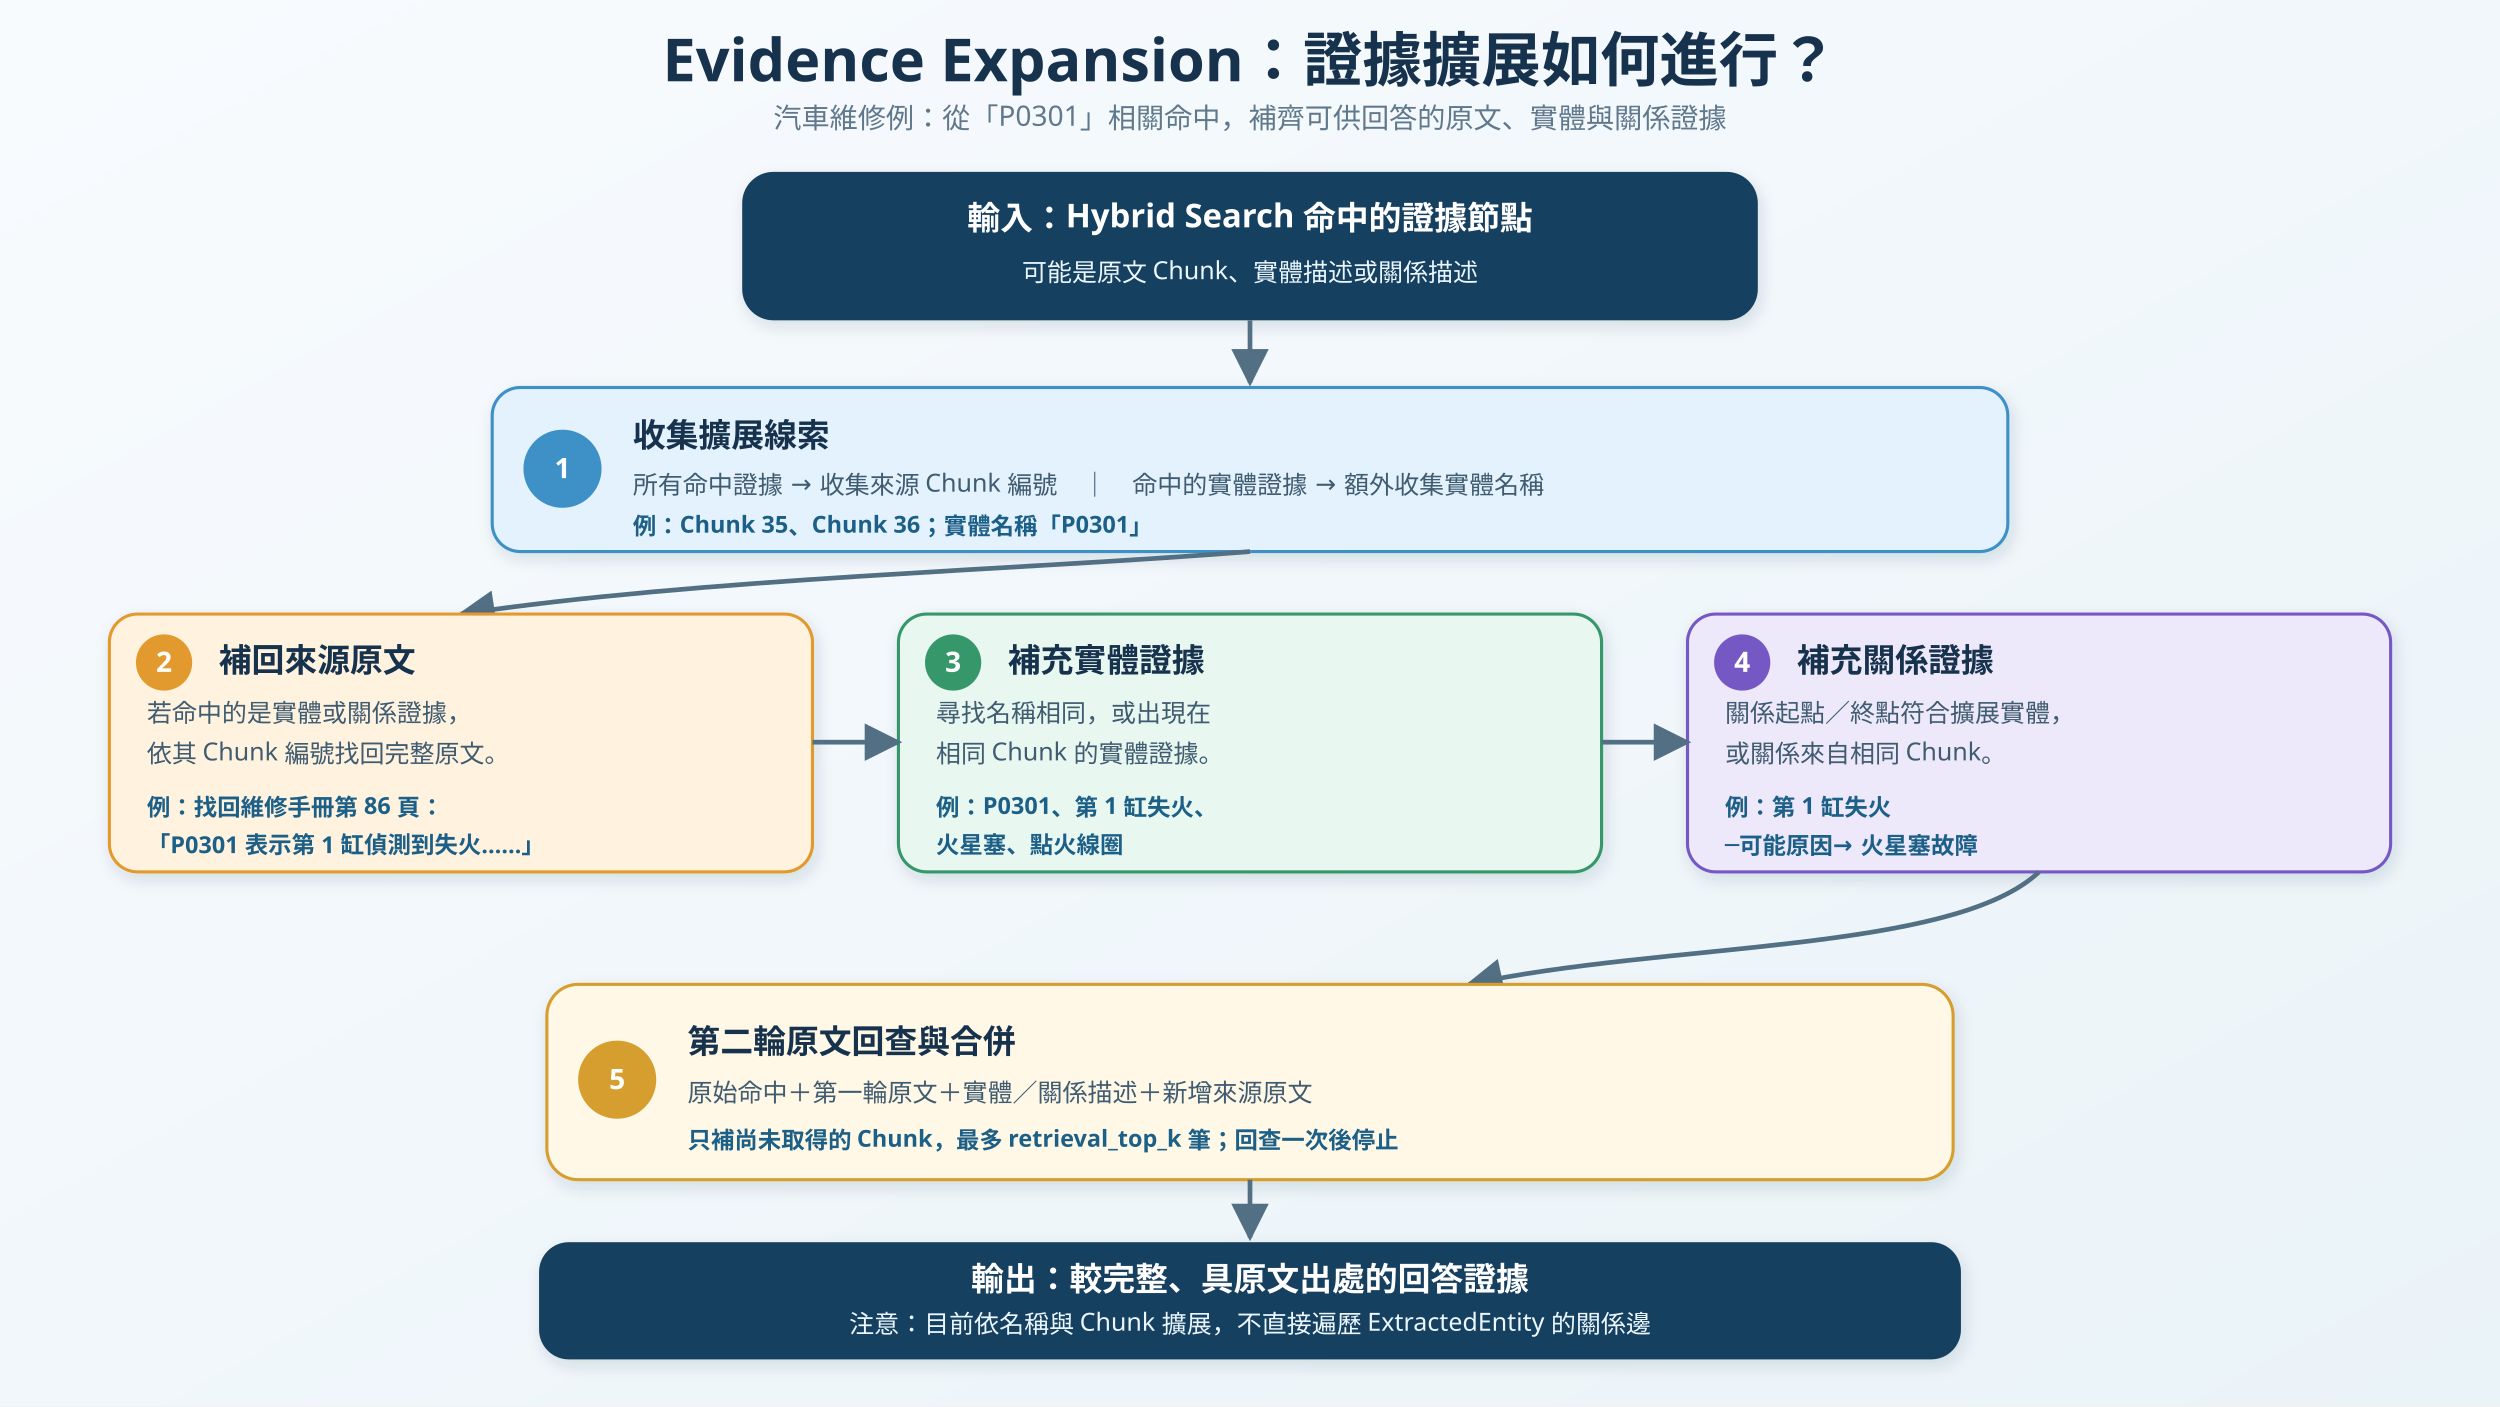
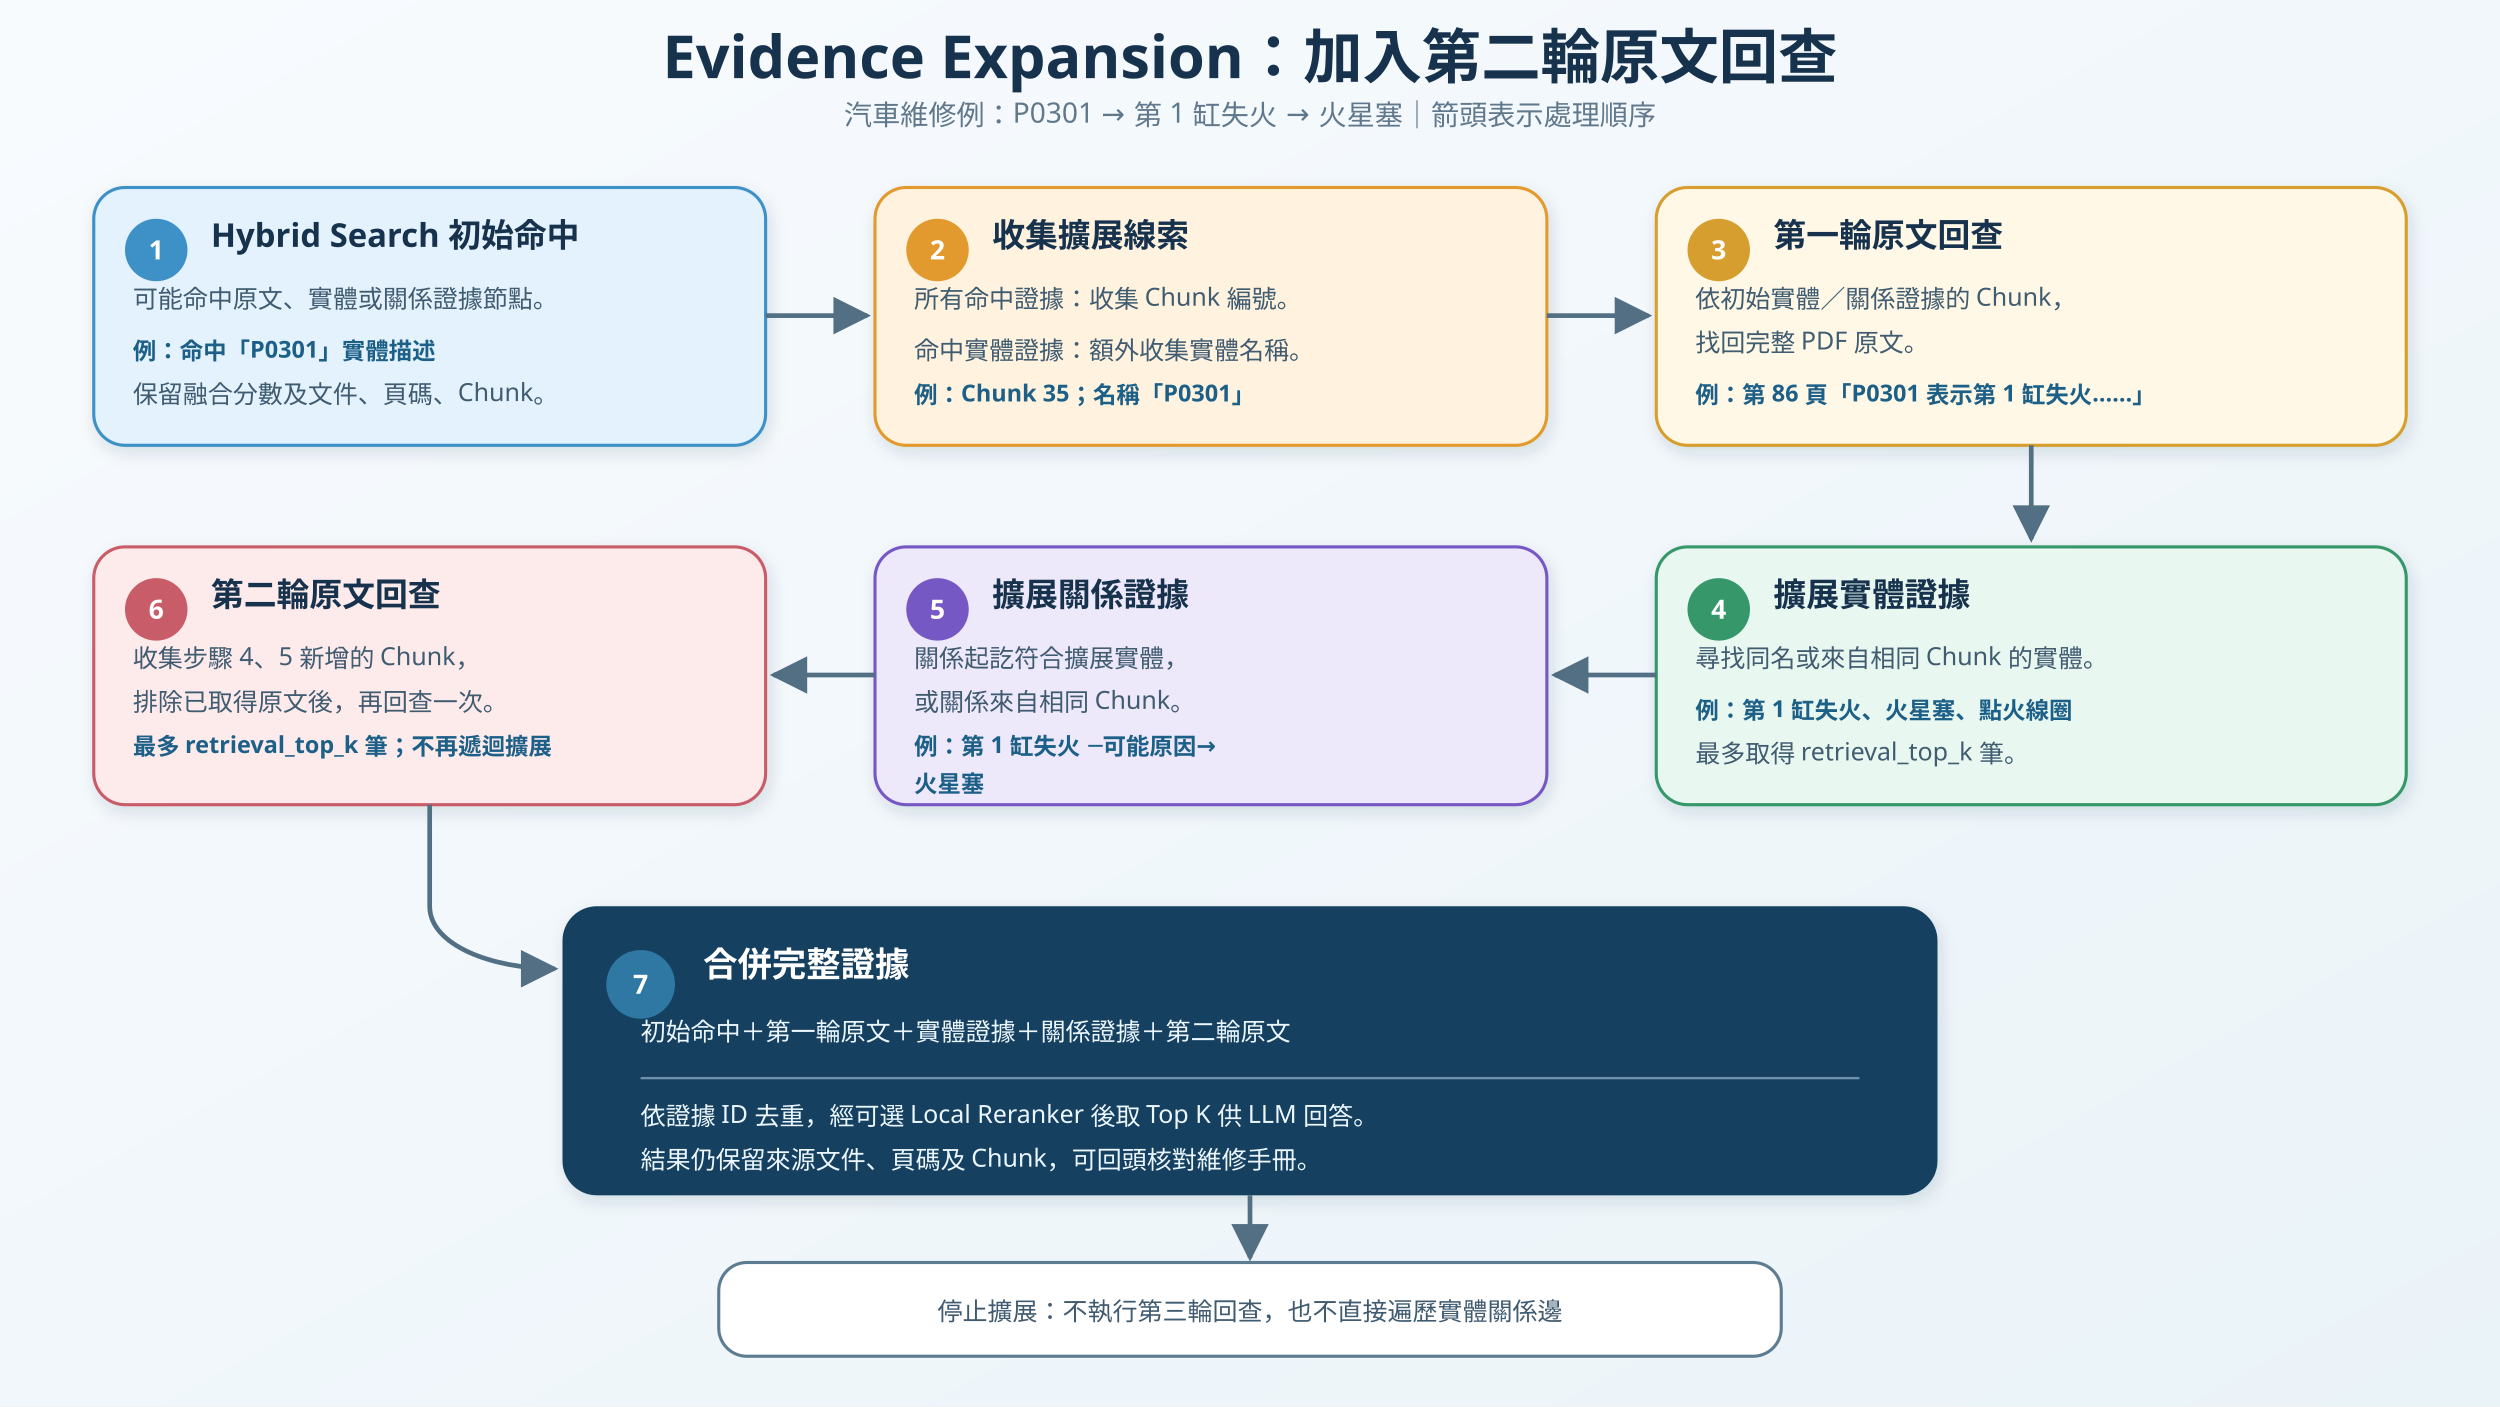
<svg xmlns="http://www.w3.org/2000/svg" width="1600" height="900" viewBox="0 0 1600 900" role="img" aria-labelledby="title desc">
  <defs>
    <linearGradient id="bg" x2="1" y2="1">
      <stop stop-color="#F8FBFE" />
      <stop offset="1" stop-color="#EAF3F8" />
    </linearGradient>
    <filter id="s" x="-20%" y="-20%" width="140%" height="140%">
      <feDropShadow dy="4" stdDeviation="5" flood-color="#17324D" flood-opacity=".13" />
    </filter>
    <marker id="a" viewBox="0 0 10 10" refX="9" refY="5" markerWidth="8" markerHeight="8" orient="auto">
      <path d="M0 0L10 5 0 10Z" fill="#526F84" />
    </marker>
-     <style>.f{font-family:"Noto Sans TC","Microsoft JhengHei",sans-serif}.t{font-size:38px;font-weight:700;fill:#17324D}.st{font-size:18px;fill:#60788C}.h{font-size:21px;font-weight:700;fill:#17324D}.b{font-size:16px;fill:#405B70}.e{font-size:15px;font-weight:600;fill:#1E6088}.n{font-size:18px;font-weight:700;fill:#fff}.wt{font-size:21px;font-weight:700;fill:#fff}.wb{font-size:16px;fill:#EAF7FF}.ar{fill:none;stroke:#526F84;stroke-width:3;marker-end:url(#a)}.dash{fill:none;stroke:#9A6B28;stroke-width:2.5;stroke-dasharray:8 6;marker-end:url(#a)}</style>
+     <style>.f{font-family:"Noto Sans TC","Microsoft JhengHei",sans-serif}.t{font-size:38px;font-weight:700;fill:#17324D}.st{font-size:18px;fill:#60788C}.h{font-size:21px;font-weight:700;fill:#17324D}.b{font-size:16px;fill:#405B70}.e{font-size:15px;font-weight:600;fill:#1E6088}.n{font-size:17px;font-weight:700;fill:#fff}.wt{font-size:22px;font-weight:700;fill:#fff}.wb{font-size:16px;fill:#EAF7FF}.ar{fill:none;stroke:#526F84;stroke-width:3;marker-end:url(#a)}</style>
  </defs>
  <rect width="1600" height="900" fill="url(#bg)" />
-   <text x="800" y="52" text-anchor="middle" class="f t">Evidence Expansion：證據擴展如何進行？</text>
-   <text x="800" y="82" text-anchor="middle" class="f st">汽車維修例：從「P0301」相關命中，補齊可供回答的原文、實體與關係證據</text>
+   <text x="800" y="50" text-anchor="middle" class="f t">Evidence Expansion：加入第二輪原文回查</text>
+   <text x="800" y="80" text-anchor="middle" class="f st">汽車維修例：P0301 → 第 1 缸失火 → 火星塞｜箭頭表示處理順序</text>
  <g filter="url(#s)">
-     <rect x="475" y="110" width="650" height="95" rx="20" fill="#173F5F" />
-     <text x="800" y="147" text-anchor="middle" class="f wt">輸入：Hybrid Search 命中的證據節點</text>
-     <text x="800" y="180" text-anchor="middle" class="f wb">可能是原文 Chunk、實體描述或關係描述</text>
+     <rect x="60" y="120" width="430" height="165" rx="20" fill="#E3F2FD" stroke="#3C91C7" stroke-width="2" />
+     <circle cx="100" cy="160" r="20" fill="#3C91C7" />
+     <text x="100" y="166" text-anchor="middle" class="f n">1</text>
+     <text x="135" y="158" class="f h">Hybrid Search 初始命中</text>
+     <text x="85" y="197" class="f b">可能命中原文、實體或關係證據節點。</text>
+     <text x="85" y="230" class="f e">例：命中「P0301」實體描述</text>
+     <text x="85" y="258" class="f b">保留融合分數及文件、頁碼、Chunk。</text>
  </g>
-   <path d="M800 205V245" class="ar" />
+   <path d="M490 202H555" class="ar" />
  <g filter="url(#s)">
-     <rect x="315" y="248" width="970" height="105" rx="18" fill="#E3F2FD" stroke="#3C91C7" stroke-width="2" />
-     <circle cx="360" cy="300" r="25" fill="#3C91C7" />
-     <text x="360" y="306" text-anchor="middle" class="f n">1</text>
-     <text x="405" y="286" class="f h">收集擴展線索</text>
-     <text x="405" y="316" class="f b">所有命中證據 → 收集來源 Chunk 編號　｜　命中的實體證據 → 額外收集實體名稱</text>
-     <text x="405" y="342" class="f e">例：Chunk 35、Chunk 36；實體名稱「P0301」</text>
+     <rect x="560" y="120" width="430" height="165" rx="20" fill="#FFF3E0" stroke="#E29A2D" stroke-width="2" />
+     <circle cx="600" cy="160" r="20" fill="#E29A2D" />
+     <text x="600" y="166" text-anchor="middle" class="f n">2</text>
+     <text x="635" y="158" class="f h">收集擴展線索</text>
+     <text x="585" y="197" class="f b">所有命中證據：收集 Chunk 編號。</text>
+     <text x="585" y="230" class="f b">命中實體證據：額外收集實體名稱。</text>
+     <text x="585" y="258" class="f e">例：Chunk 35；名稱「P0301」</text>
  </g>
-   <path d="M800 353C650 365 450 370 295 393" class="ar" />
+   <path d="M990 202H1055" class="ar" />
  <g filter="url(#s)">
-     <rect x="70" y="393" width="450" height="165" rx="18" fill="#FFF3E0" stroke="#E29A2D" stroke-width="2" />
-     <circle cx="105" cy="424" r="18" fill="#E29A2D" />
-     <text x="105" y="430" text-anchor="middle" class="f n">2</text>
-     <text x="140" y="430" class="f h">補回來源原文</text>
-     <text x="94" y="462" class="f b">若命中的是實體或關係證據，</text>
-     <text x="94" y="488" class="f b">依其 Chunk 編號找回完整原文。</text>
-     <text x="94" y="522" class="f e">例：找回維修手冊第 86 頁：</text>
-     <text x="94" y="546" class="f e">「P0301 表示第 1 缸偵測到失火……」</text>
+     <rect x="1060" y="120" width="480" height="165" rx="20" fill="#FFF8E6" stroke="#D69E2E" stroke-width="2" />
+     <circle cx="1100" cy="160" r="20" fill="#D69E2E" />
+     <text x="1100" y="166" text-anchor="middle" class="f n">3</text>
+     <text x="1135" y="158" class="f h">第一輪原文回查</text>
+     <text x="1085" y="197" class="f b">依初始實體／關係證據的 Chunk，</text>
+     <text x="1085" y="225" class="f b">找回完整 PDF 原文。</text>
+     <text x="1085" y="258" class="f e">例：第 86 頁「P0301 表示第 1 缸失火……」</text>
  </g>
+   <path d="M1300 285V345" class="ar" />
  <g filter="url(#s)">
-     <rect x="575" y="393" width="450" height="165" rx="18" fill="#E8F7F0" stroke="#35976A" stroke-width="2" />
-     <circle cx="610" cy="424" r="18" fill="#35976A" />
-     <text x="610" y="430" text-anchor="middle" class="f n">3</text>
-     <text x="645" y="430" class="f h">補充實體證據</text>
-     <text x="599" y="462" class="f b">尋找名稱相同，或出現在</text>
-     <text x="599" y="488" class="f b">相同 Chunk 的實體證據。</text>
-     <text x="599" y="522" class="f e">例：P0301、第 1 缸失火、</text>
-     <text x="599" y="546" class="f e">火星塞、點火線圈</text>
+     <rect x="1060" y="350" width="480" height="165" rx="20" fill="#E8F7F0" stroke="#35976A" stroke-width="2" />
+     <circle cx="1100" cy="390" r="20" fill="#35976A" />
+     <text x="1100" y="396" text-anchor="middle" class="f n">4</text>
+     <text x="1135" y="388" class="f h">擴展實體證據</text>
+     <text x="1085" y="427" class="f b">尋找同名或來自相同 Chunk 的實體。</text>
+     <text x="1085" y="460" class="f e">例：第 1 缸失火、火星塞、點火線圈</text>
+     <text x="1085" y="488" class="f b">最多取得 retrieval_top_k 筆。</text>
  </g>
+   <path d="M1060 432H995" class="ar" />
  <g filter="url(#s)">
-     <rect x="1080" y="393" width="450" height="165" rx="18" fill="#EDE8FA" stroke="#7659C5" stroke-width="2" />
-     <circle cx="1115" cy="424" r="18" fill="#7659C5" />
-     <text x="1115" y="430" text-anchor="middle" class="f n">4</text>
-     <text x="1150" y="430" class="f h">補充關係證據</text>
-     <text x="1104" y="462" class="f b">關係起點／終點符合擴展實體，</text>
-     <text x="1104" y="488" class="f b">或關係來自相同 Chunk。</text>
-     <text x="1104" y="522" class="f e">例：第 1 缸失火</text>
-     <text x="1104" y="546" class="f e">─可能原因→ 火星塞故障</text>
+     <rect x="560" y="350" width="430" height="165" rx="20" fill="#EDE8FA" stroke="#7659C5" stroke-width="2" />
+     <circle cx="600" cy="390" r="20" fill="#7659C5" />
+     <text x="600" y="396" text-anchor="middle" class="f n">5</text>
+     <text x="635" y="388" class="f h">擴展關係證據</text>
+     <text x="585" y="427" class="f b">關係起訖符合擴展實體，</text>
+     <text x="585" y="455" class="f b">或關係來自相同 Chunk。</text>
+     <text x="585" y="483" class="f e">例：第 1 缸失火 ─可能原因→</text>
+     <text x="585" y="507" class="f e">火星塞</text>
  </g>
-   <path d="M520 475H575" class="ar" />
-   <path d="M1025 475H1080" class="ar" />
-   <path d="M1305 558C1250 610 1065 603 940 630" class="ar" />
+   <path d="M560 432H495" class="ar" />
  <g filter="url(#s)">
-     <rect x="350" y="630" width="900" height="125" rx="20" fill="#FFF8E6" stroke="#D69E2E" stroke-width="2" />
-     <circle cx="395" cy="691" r="25" fill="#D69E2E" />
-     <text x="395" y="697" text-anchor="middle" class="f n">5</text>
-     <text x="440" y="674" class="f h">第二輪原文回查與合併</text>
-     <text x="440" y="705" class="f b">原始命中＋第一輪原文＋實體／關係描述＋新增來源原文</text>
-     <text x="440" y="735" class="f e">只補尚未取得的 Chunk，最多 retrieval_top_k 筆；回查一次後停止</text>
+     <rect x="60" y="350" width="430" height="165" rx="20" fill="#FDEBEC" stroke="#C85B67" stroke-width="2" />
+     <circle cx="100" cy="390" r="20" fill="#C85B67" />
+     <text x="100" y="396" text-anchor="middle" class="f n">6</text>
+     <text x="135" y="388" class="f h">第二輪原文回查</text>
+     <text x="85" y="427" class="f b">收集步驟 4、5 新增的 Chunk，</text>
+     <text x="85" y="455" class="f b">排除已取得原文後，再回查一次。</text>
+     <text x="85" y="483" class="f e">最多 retrieval_top_k 筆；不再遞迴擴展</text>
  </g>
-   <path d="M800 755V792" class="ar" />
+   <path d="M275 515V580C275 605 315 620 355 620" class="ar" />
  <g filter="url(#s)">
-     <rect x="345" y="795" width="910" height="75" rx="19" fill="#173F5F" />
-     <text x="800" y="826" text-anchor="middle" class="f wt">輸出：較完整、具原文出處的回答證據</text>
-     <text x="800" y="853" text-anchor="middle" class="f wb">注意：目前依名稱與 Chunk 擴展，不直接遍歷 ExtractedEntity 的關係邊</text>
+     <rect x="360" y="580" width="880" height="185" rx="22" fill="#173F5F" />
+     <circle cx="410" cy="630" r="22" fill="#2D78A3" />
+     <text x="410" y="636" text-anchor="middle" class="f n">7</text>
+     <text x="450" y="625" class="f wt">合併完整證據</text>
+     <text x="410" y="666" class="f wb">初始命中＋第一輪原文＋實體證據＋關係證據＋第二輪原文</text>
+     <line x1="410" y1="690" x2="1190" y2="690" stroke="#6E91AA" stroke-width="1.5" />
+     <text x="410" y="720" class="f wb">依證據 ID 去重，經可選 Local Reranker 後取 Top K 供 LLM 回答。</text>
+     <text x="410" y="748" class="f wb">結果仍保留來源文件、頁碼及 Chunk，可回頭核對維修手冊。</text>
  </g>
+   <path d="M800 765V805" class="ar" />
+   <rect x="460" y="808" width="680" height="60" rx="18" fill="#FFFFFF" stroke="#5D7C91" stroke-width="2" />
+   <text x="800" y="845" text-anchor="middle" class="f b">停止擴展：不執行第三輪回查，也不直接遍歷實體關係邊</text>
</svg>
